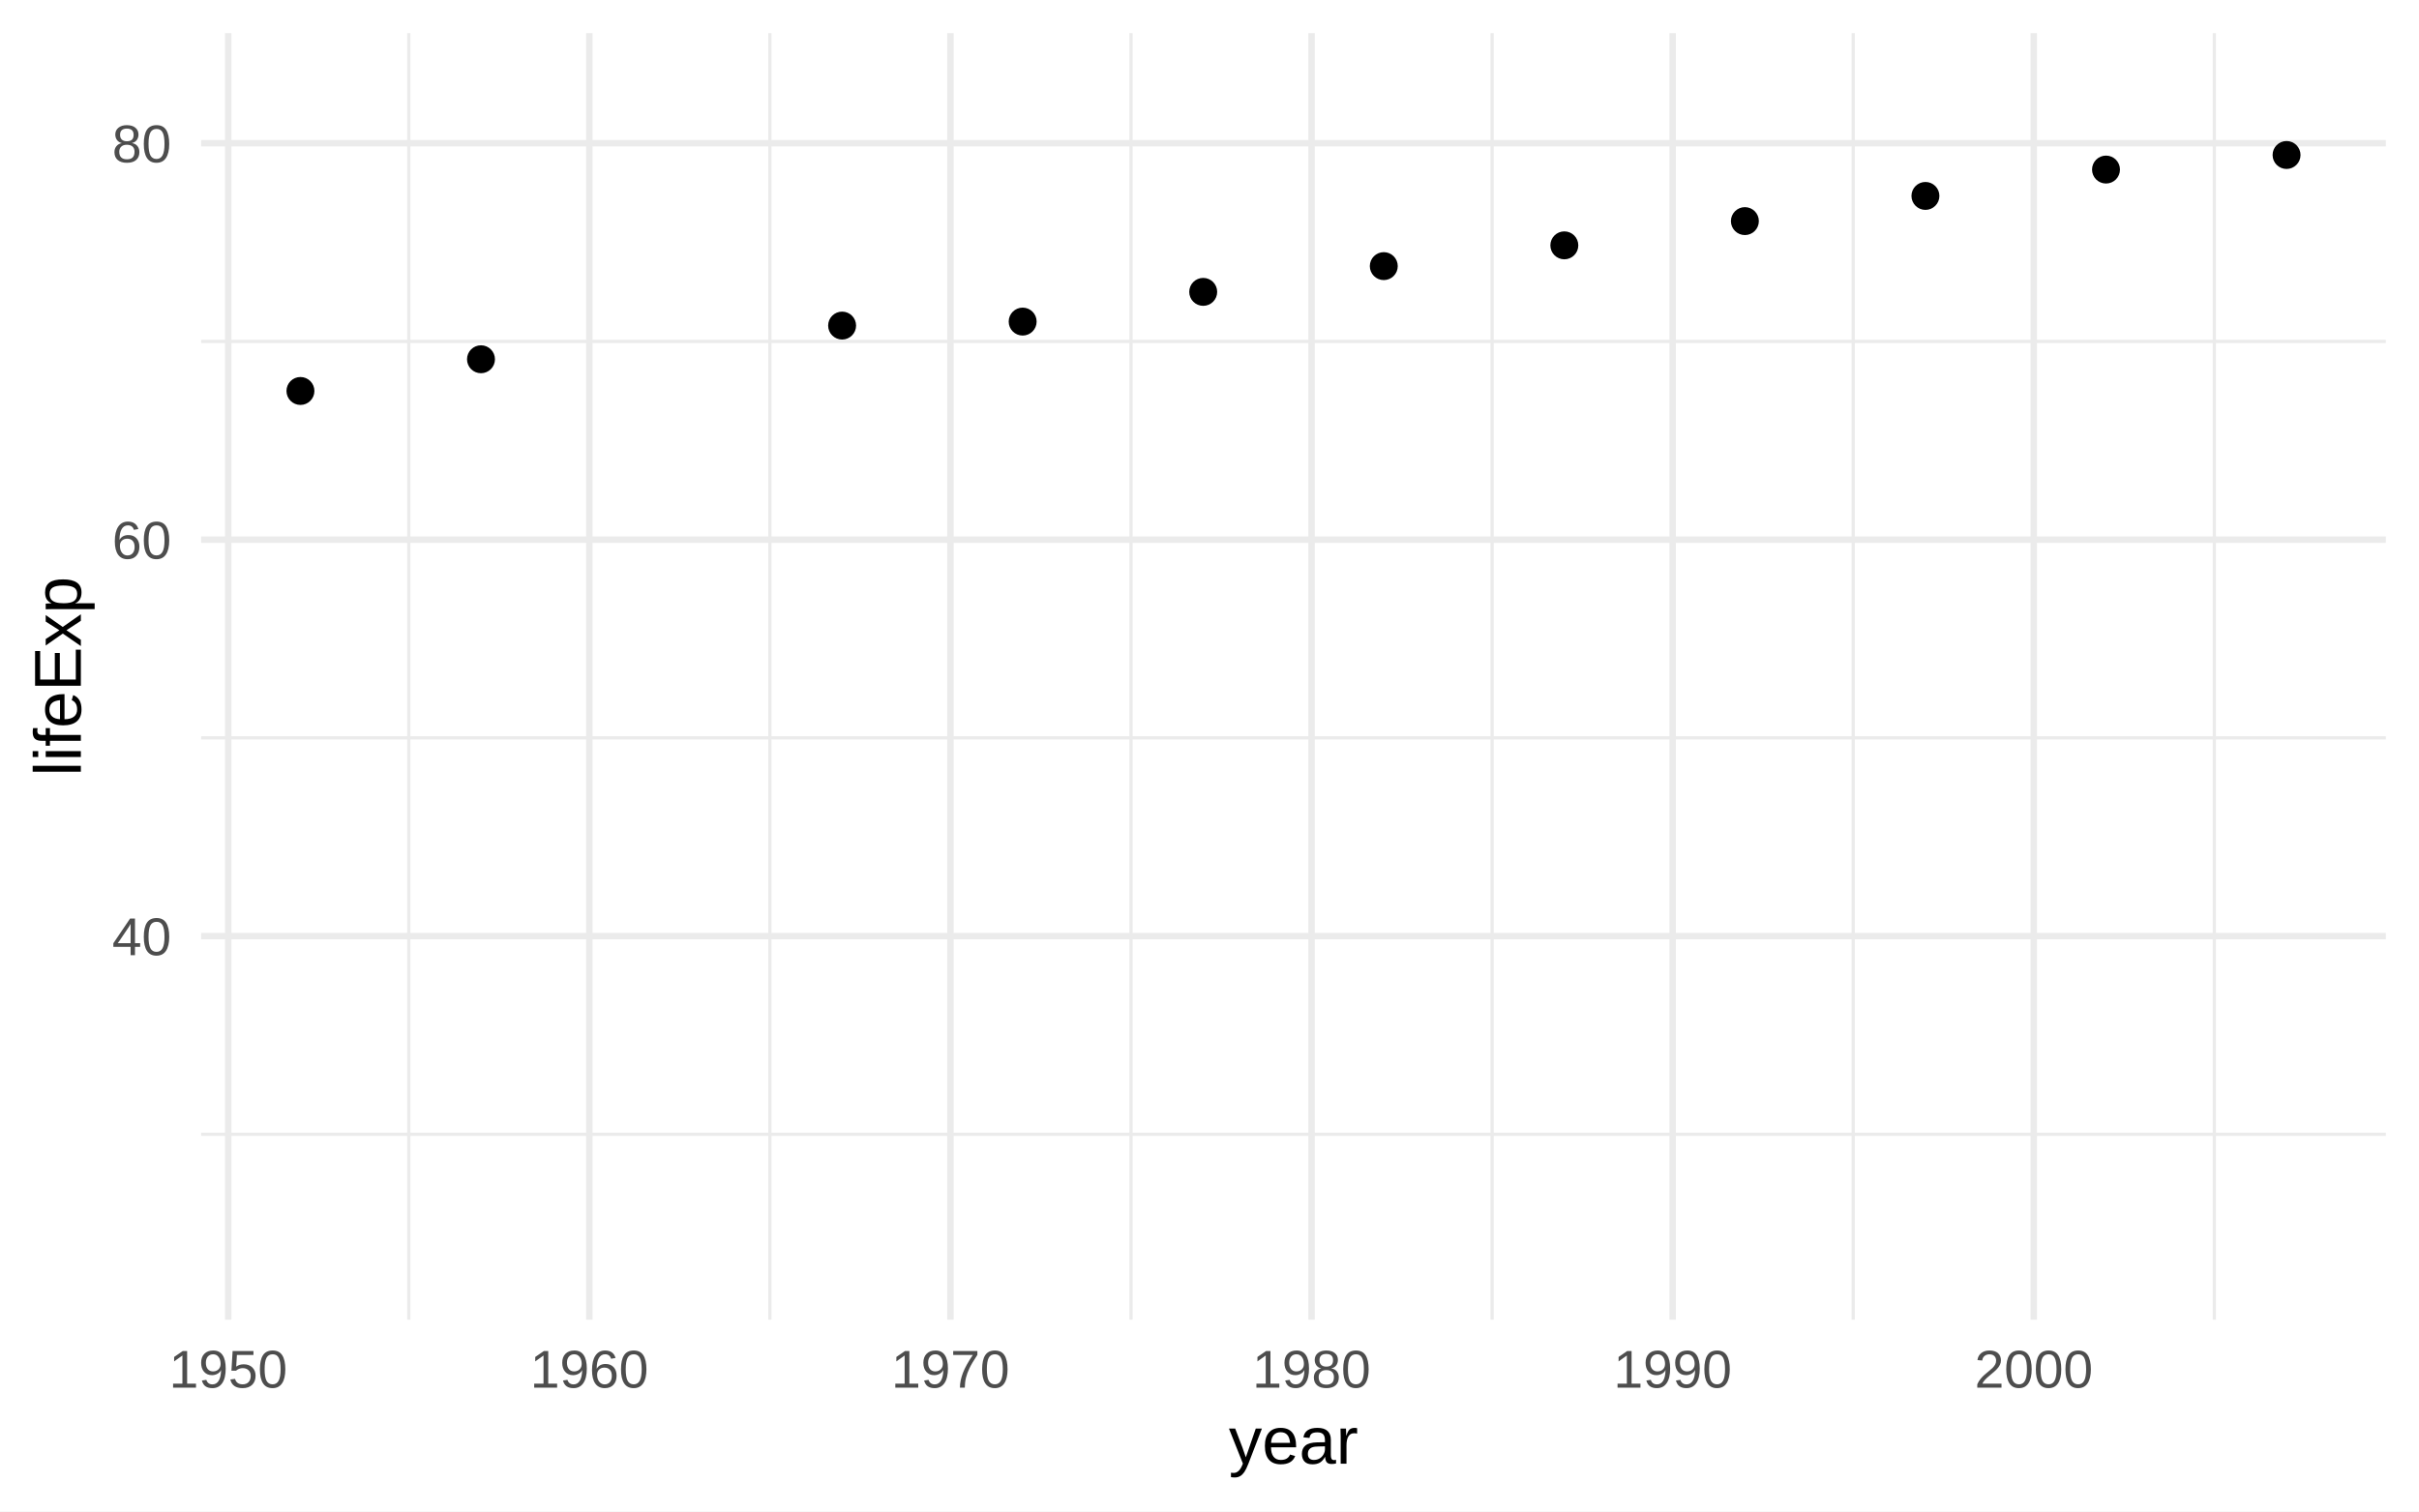
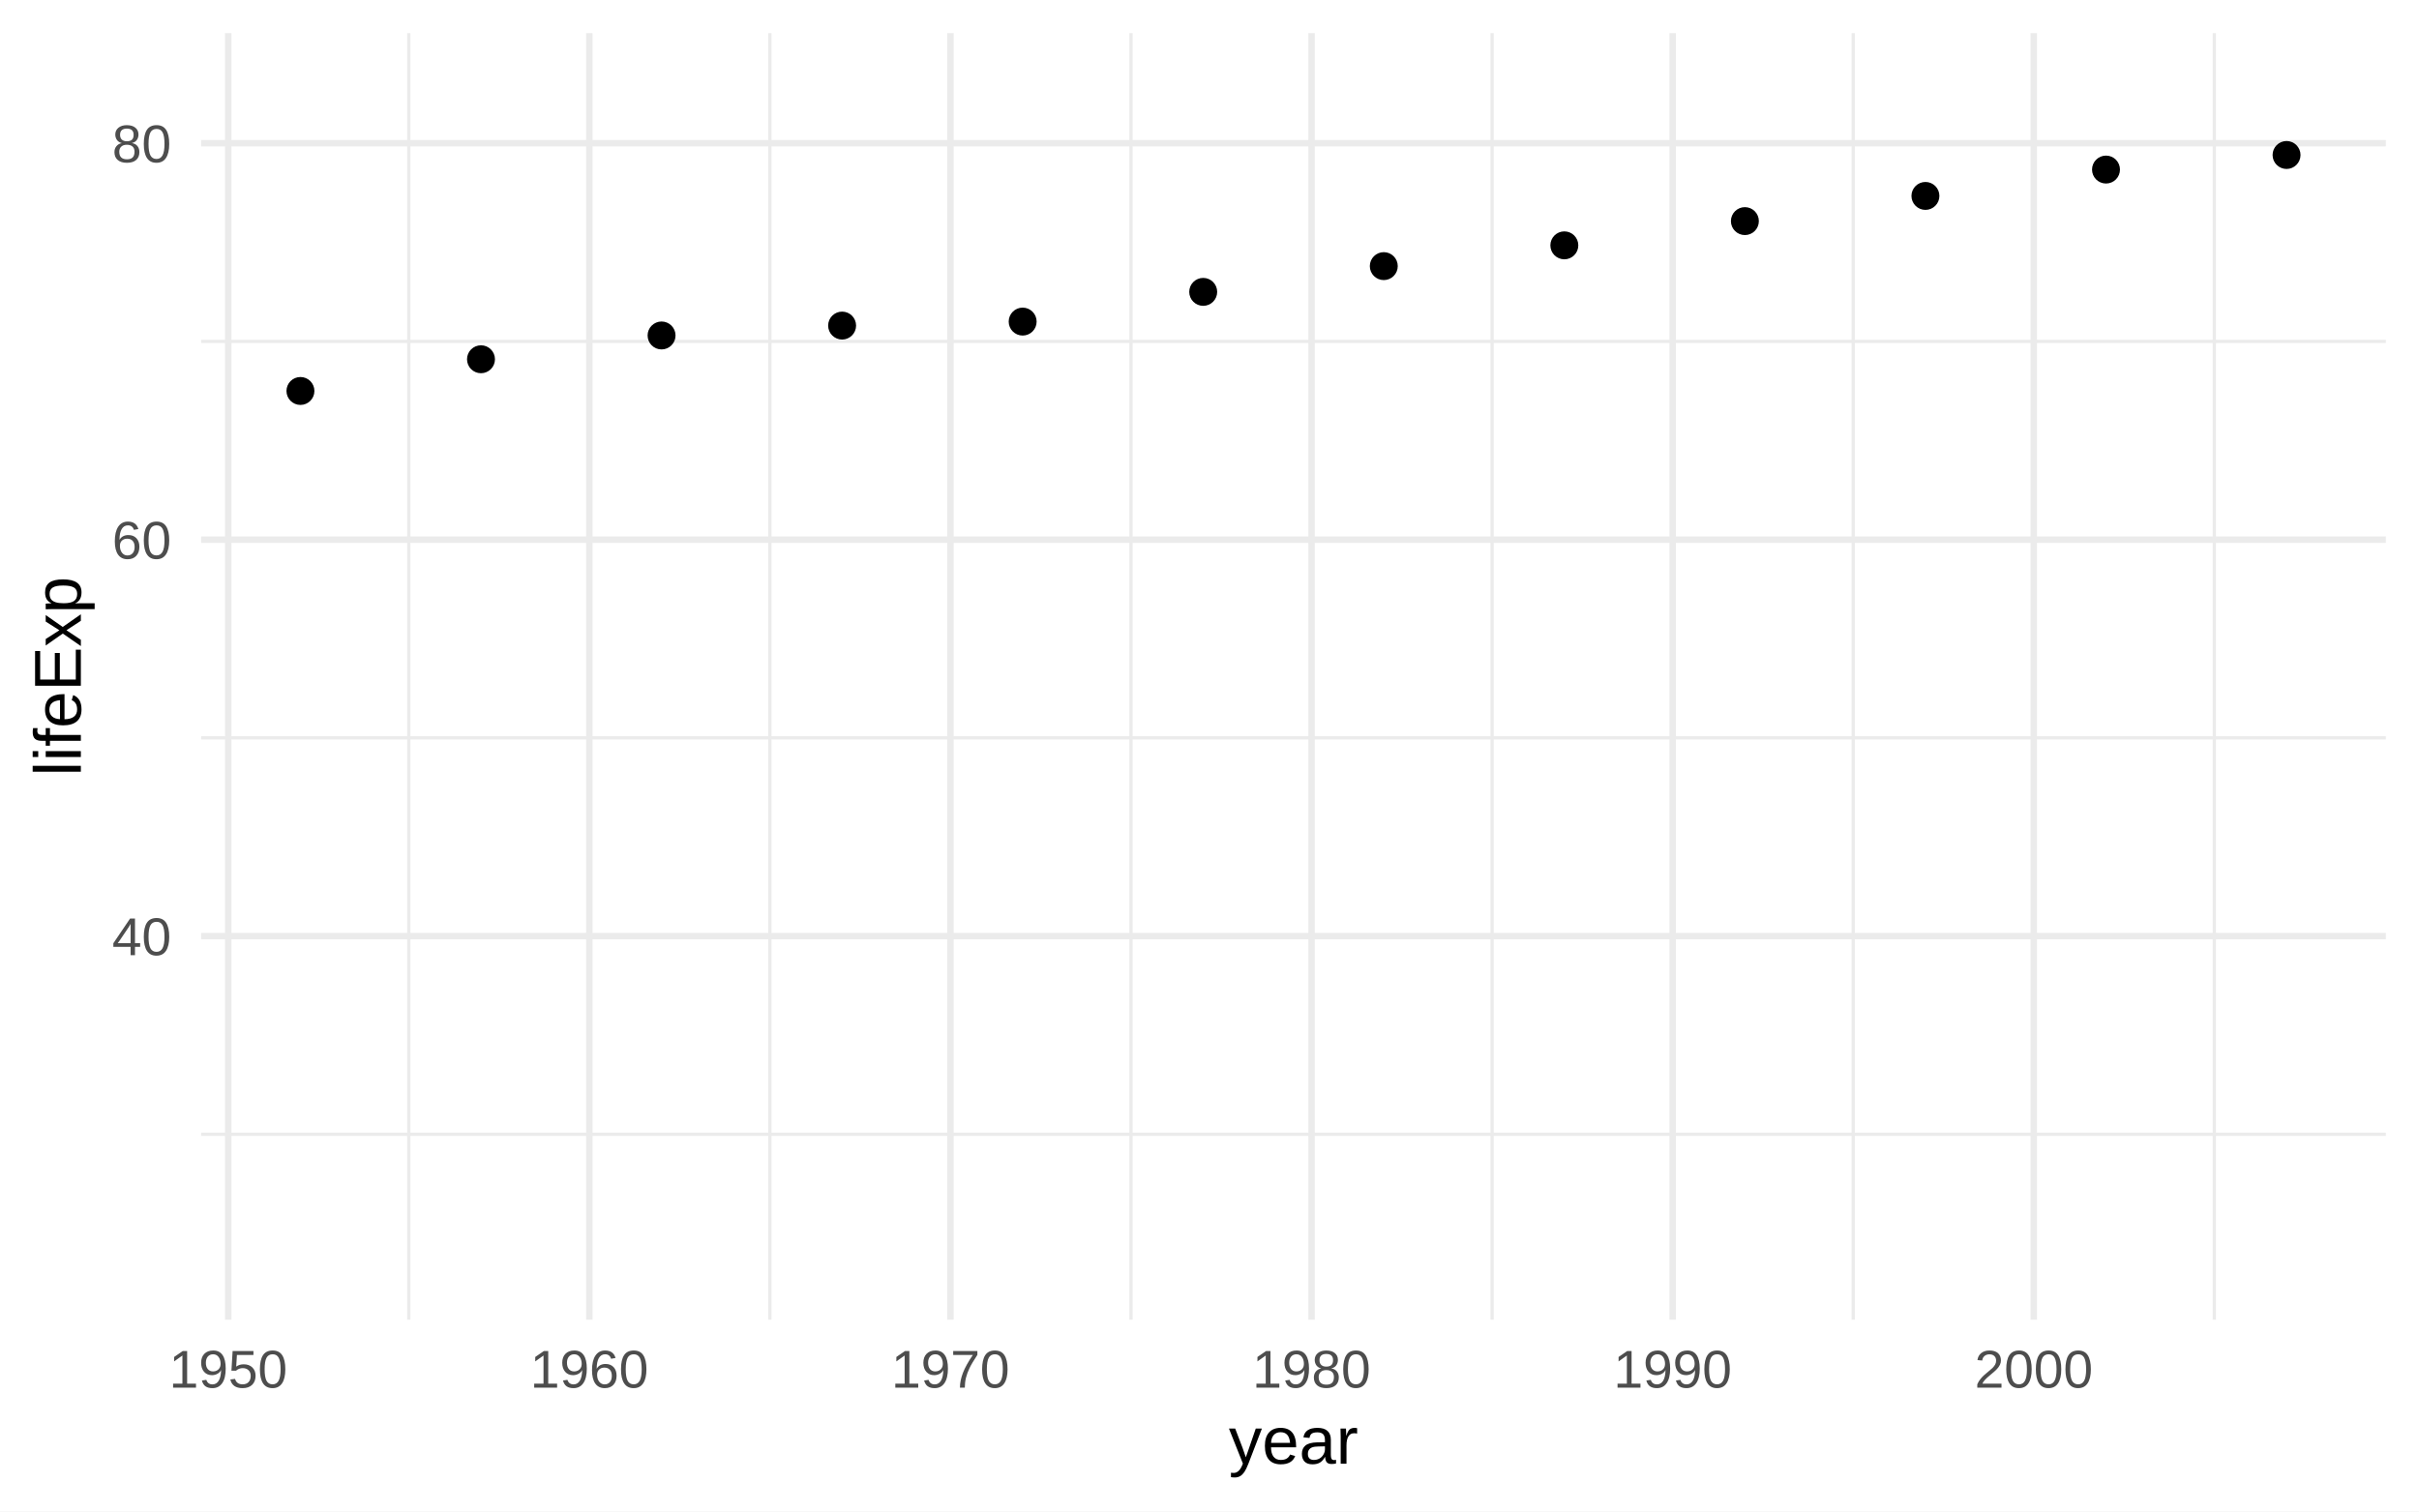
<svg xmlns="http://www.w3.org/2000/svg" class="svglite" width="800.00pt" height="500.00pt" viewBox="0 0 800.00 500.00">
  <defs>
    <style type="text/css">
    .svglite line, .svglite polyline, .svglite polygon, .svglite path, .svglite rect, .svglite circle {
      fill: none;
      stroke: #000000;
      stroke-linecap: round;
      stroke-linejoin: round;
      stroke-miterlimit: 10.00;
    }
    .svglite text {
      white-space: pre;
    }
  </style>
  </defs>
  <rect width="100%" height="100%" style="stroke: none; fill: #FFFFFF;" />
  <defs>
    <clipPath id="cpMC4wMHw4MDAuMDB8MC4wMHw1MDAuMDA=">
      <rect x="0.00" y="0.00" width="800.00" height="500.00" />
    </clipPath>
  </defs>
  <g clip-path="url(#cpMC4wMHw4MDAuMDB8MC4wMHw1MDAuMDA=)">
</g>
  <defs>
    <clipPath id="cpNjYuNTJ8Nzg5LjA0fDEwLjk2fDQzNi41NA==">
      <rect x="66.52" y="10.96" width="722.52" height="425.58" />
    </clipPath>
  </defs>
  <g clip-path="url(#cpNjYuNTJ8Nzg5LjA0fDEwLjk2fDQzNi41NA==)">
    <polyline points="66.52,375.22 789.04,375.22 " style="stroke-width: 1.07; stroke: #EBEBEB; stroke-linecap: butt;" />
    <polyline points="66.52,244.08 789.04,244.08 " style="stroke-width: 1.07; stroke: #EBEBEB; stroke-linecap: butt;" />
    <polyline points="66.52,112.94 789.04,112.94 " style="stroke-width: 1.07; stroke: #EBEBEB; stroke-linecap: butt;" />
    <polyline points="135.19,436.54 135.19,10.96 " style="stroke-width: 1.07; stroke: #EBEBEB; stroke-linecap: butt;" />
    <polyline points="254.61,436.54 254.61,10.96 " style="stroke-width: 1.07; stroke: #EBEBEB; stroke-linecap: butt;" />
    <polyline points="374.04,436.54 374.04,10.96 " style="stroke-width: 1.07; stroke: #EBEBEB; stroke-linecap: butt;" />
    <polyline points="493.46,436.54 493.46,10.96 " style="stroke-width: 1.07; stroke: #EBEBEB; stroke-linecap: butt;" />
    <polyline points="612.89,436.54 612.89,10.96 " style="stroke-width: 1.07; stroke: #EBEBEB; stroke-linecap: butt;" />
    <polyline points="732.31,436.54 732.31,10.96 " style="stroke-width: 1.07; stroke: #EBEBEB; stroke-linecap: butt;" />
    <polyline points="66.52,309.65 789.04,309.65 " style="stroke-width: 2.13; stroke: #EBEBEB; stroke-linecap: butt;" />
    <polyline points="66.52,178.51 789.04,178.51 " style="stroke-width: 2.13; stroke: #EBEBEB; stroke-linecap: butt;" />
    <polyline points="66.52,47.37 789.04,47.37 " style="stroke-width: 2.13; stroke: #EBEBEB; stroke-linecap: butt;" />
    <polyline points="75.48,436.54 75.48,10.96 " style="stroke-width: 2.13; stroke: #EBEBEB; stroke-linecap: butt;" />
    <polyline points="194.90,436.54 194.90,10.96 " style="stroke-width: 2.13; stroke: #EBEBEB; stroke-linecap: butt;" />
    <polyline points="314.33,436.54 314.33,10.96 " style="stroke-width: 2.13; stroke: #EBEBEB; stroke-linecap: butt;" />
    <polyline points="433.75,436.54 433.75,10.96 " style="stroke-width: 2.13; stroke: #EBEBEB; stroke-linecap: butt;" />
    <polyline points="553.18,436.54 553.18,10.96 " style="stroke-width: 2.13; stroke: #EBEBEB; stroke-linecap: butt;" />
    <polyline points="672.60,436.54 672.60,10.96 " style="stroke-width: 2.13; stroke: #EBEBEB; stroke-linecap: butt;" />
    <circle cx="99.36" cy="129.33" r="3.91" style="stroke-width: 1.42; fill: #000000;" />
    <circle cx="159.07" cy="118.84" r="3.91" style="stroke-width: 1.42; fill: #000000;" />
+     <circle cx="218.79" cy="110.97" r="3.91" style="stroke-width: 1.42; fill: #000000;" />
    <circle cx="278.50" cy="107.70" r="3.91" style="stroke-width: 1.42; fill: #000000;" />
    <circle cx="338.21" cy="106.38" r="3.91" style="stroke-width: 1.42; fill: #000000;" />
    <circle cx="397.92" cy="96.55" r="3.91" style="stroke-width: 1.42; fill: #000000;" />
    <circle cx="457.64" cy="88.03" r="3.91" style="stroke-width: 1.42; fill: #000000;" />
    <circle cx="517.35" cy="81.16" r="3.91" style="stroke-width: 1.42; fill: #000000;" />
    <circle cx="577.06" cy="73.14" r="3.91" style="stroke-width: 1.42; fill: #000000;" />
    <circle cx="636.77" cy="64.81" r="3.91" style="stroke-width: 1.42; fill: #000000;" />
    <circle cx="696.49" cy="56.09" r="3.91" style="stroke-width: 1.42; fill: #000000;" />
    <circle cx="756.20" cy="51.27" r="3.91" style="stroke-width: 1.42; fill: #000000;" />
  </g>
  <g clip-path="url(#cpMC4wMHw4MDAuMDB8MC4wMHw1MDAuMDA=)">
    <text x="56.66" y="315.96" text-anchor="end" style="font-size: 17.60px;fill: #4D4D4D; font-family: &quot;Arial&quot;;" textLength="19.57px" lengthAdjust="spacingAndGlyphs">40</text>
    <text x="56.66" y="184.82" text-anchor="end" style="font-size: 17.60px;fill: #4D4D4D; font-family: &quot;Arial&quot;;" textLength="19.57px" lengthAdjust="spacingAndGlyphs">60</text>
    <text x="56.66" y="53.68" text-anchor="end" style="font-size: 17.60px;fill: #4D4D4D; font-family: &quot;Arial&quot;;" textLength="19.57px" lengthAdjust="spacingAndGlyphs">80</text>
    <text x="75.48" y="459.02" text-anchor="middle" style="font-size: 17.60px;fill: #4D4D4D; font-family: &quot;Arial&quot;;" textLength="39.14px" lengthAdjust="spacingAndGlyphs">1950</text>
    <text x="194.90" y="459.02" text-anchor="middle" style="font-size: 17.60px;fill: #4D4D4D; font-family: &quot;Arial&quot;;" textLength="39.14px" lengthAdjust="spacingAndGlyphs">1960</text>
    <text x="314.33" y="459.02" text-anchor="middle" style="font-size: 17.60px;fill: #4D4D4D; font-family: &quot;Arial&quot;;" textLength="39.14px" lengthAdjust="spacingAndGlyphs">1970</text>
    <text x="433.75" y="459.02" text-anchor="middle" style="font-size: 17.60px;fill: #4D4D4D; font-family: &quot;Arial&quot;;" textLength="39.14px" lengthAdjust="spacingAndGlyphs">1980</text>
    <text x="553.18" y="459.02" text-anchor="middle" style="font-size: 17.60px;fill: #4D4D4D; font-family: &quot;Arial&quot;;" textLength="39.14px" lengthAdjust="spacingAndGlyphs">1990</text>
    <text x="672.60" y="459.02" text-anchor="middle" style="font-size: 17.60px;fill: #4D4D4D; font-family: &quot;Arial&quot;;" textLength="39.14px" lengthAdjust="spacingAndGlyphs">2000</text>
    <text x="427.78" y="484.17" text-anchor="middle" style="font-size: 22.00px; font-family: &quot;Arial&quot;;" textLength="42.80px" lengthAdjust="spacingAndGlyphs">year</text>
    <text transform="translate(26.74,223.75) rotate(-90)" text-anchor="middle" style="font-size: 22.00px; font-family: &quot;Arial&quot;;" textLength="66.03px" lengthAdjust="spacingAndGlyphs">lifeExp</text>
  </g>
</svg>
